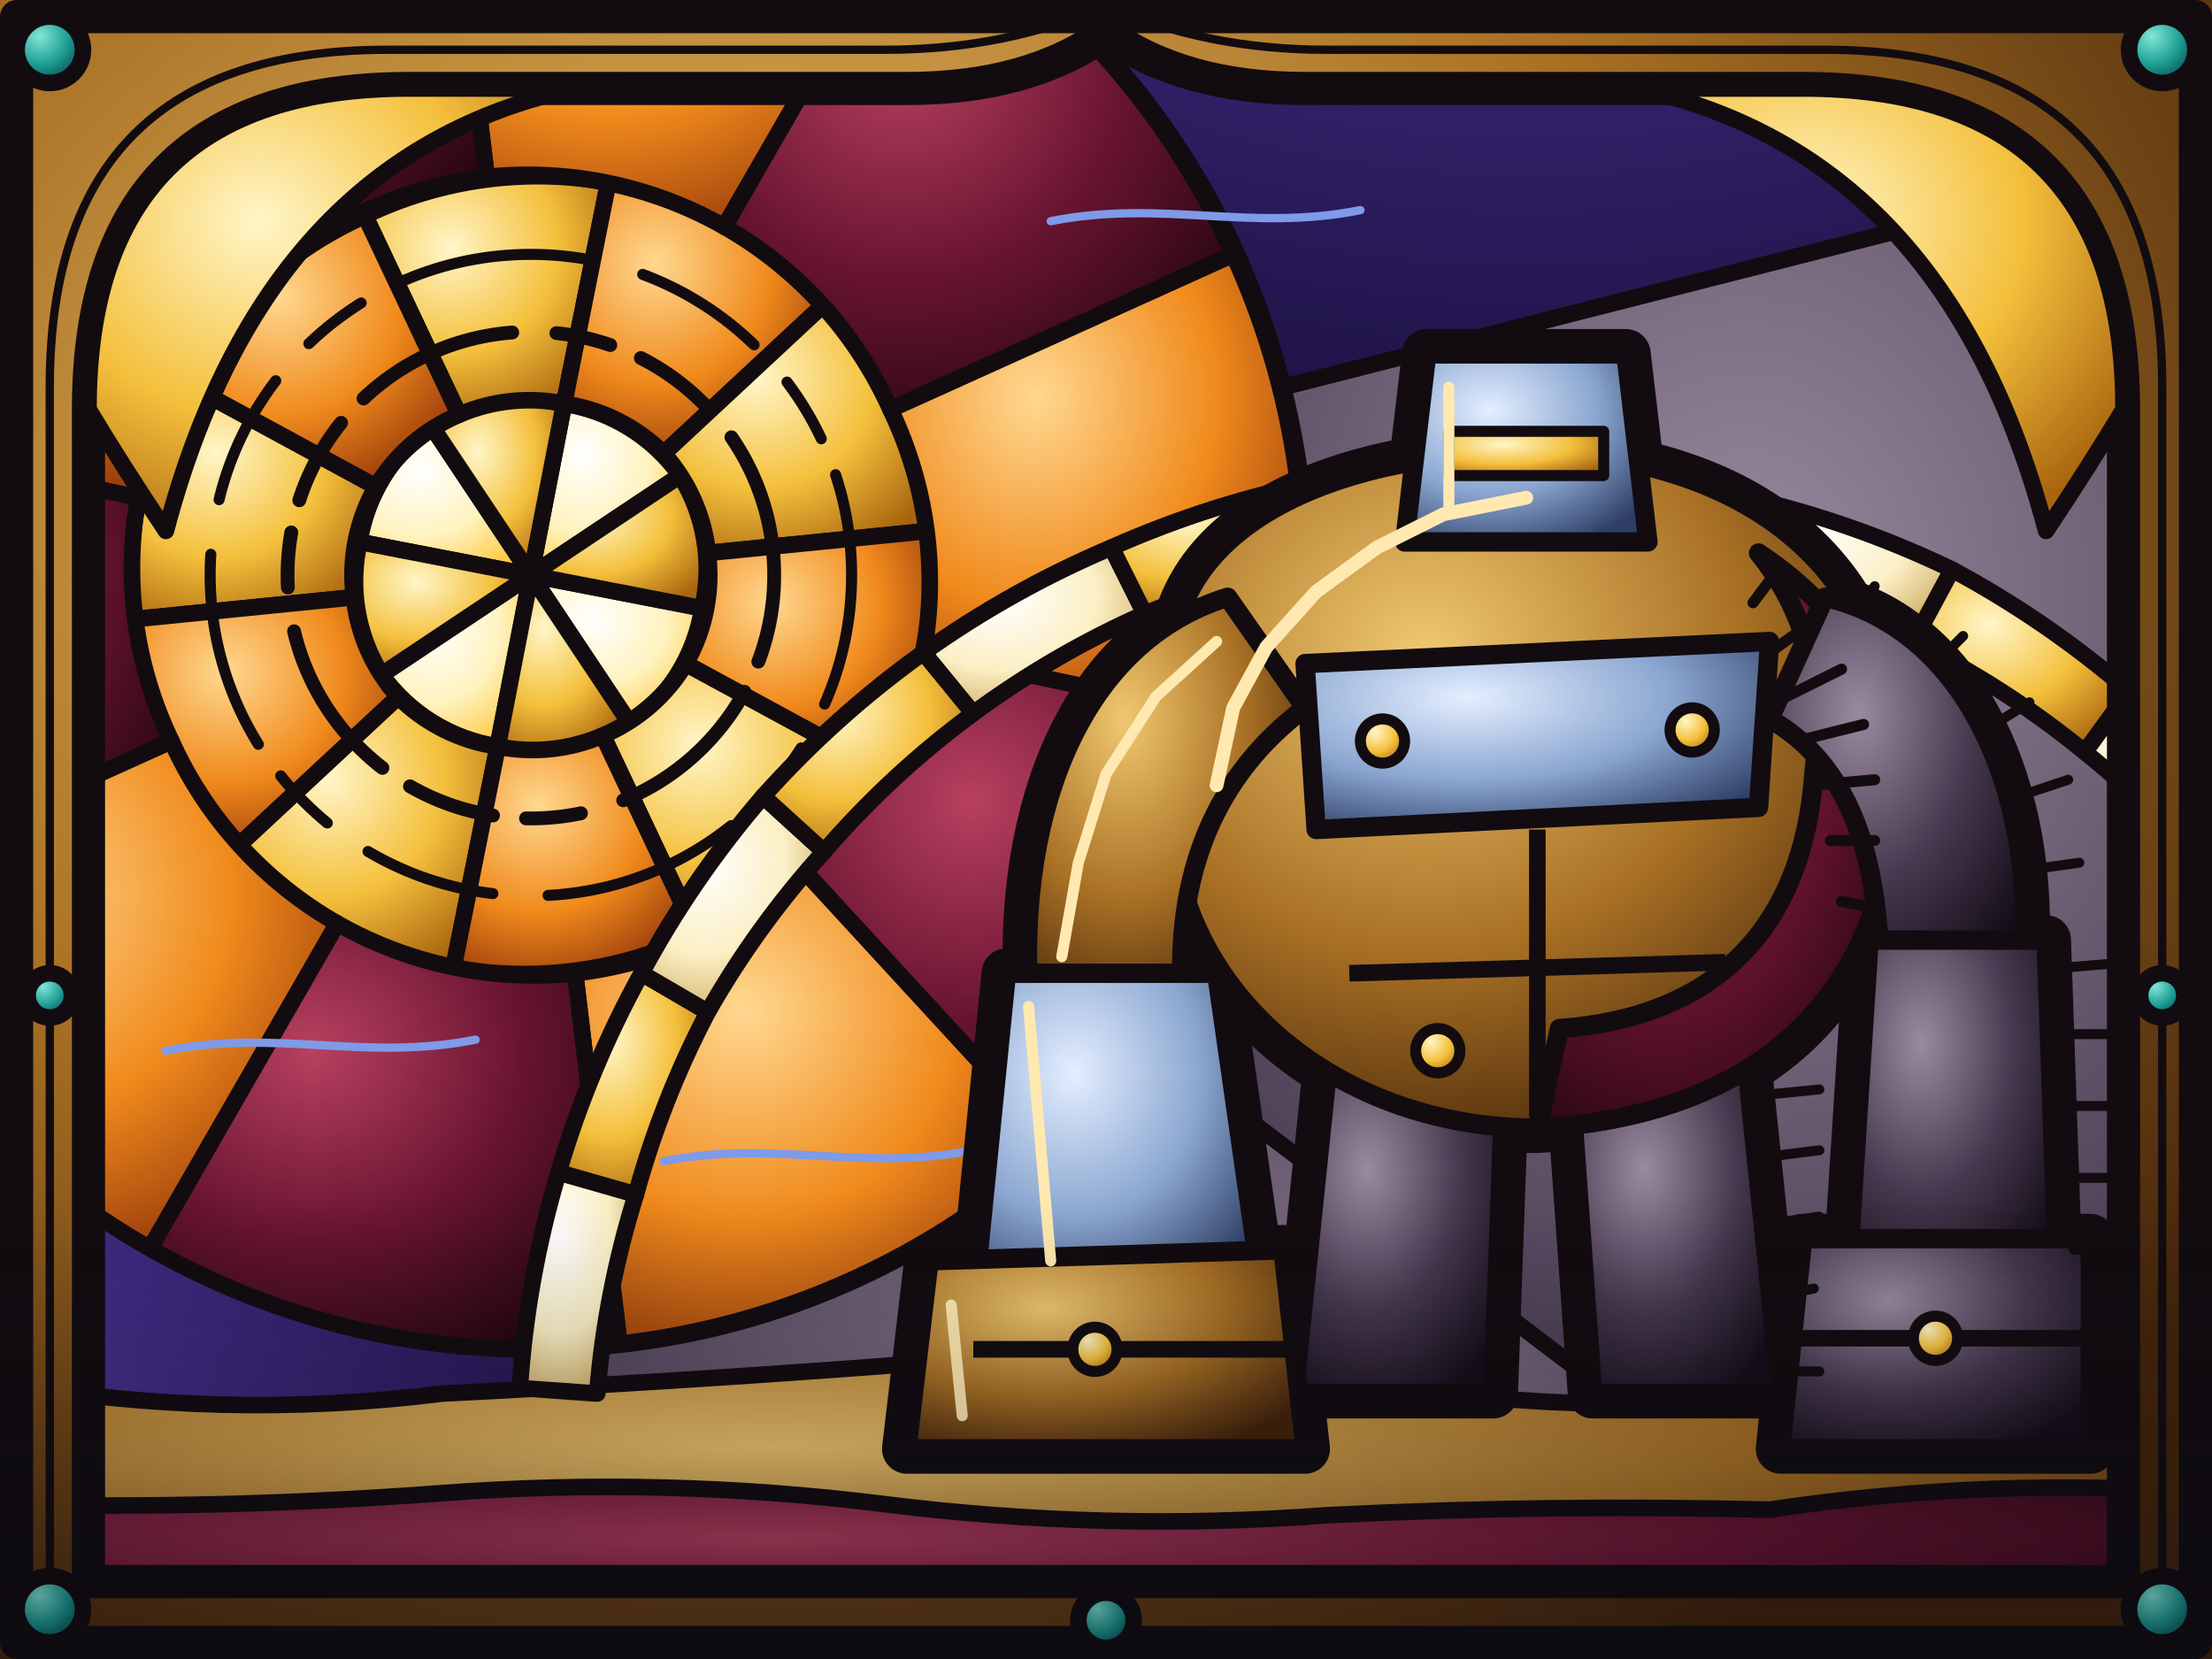
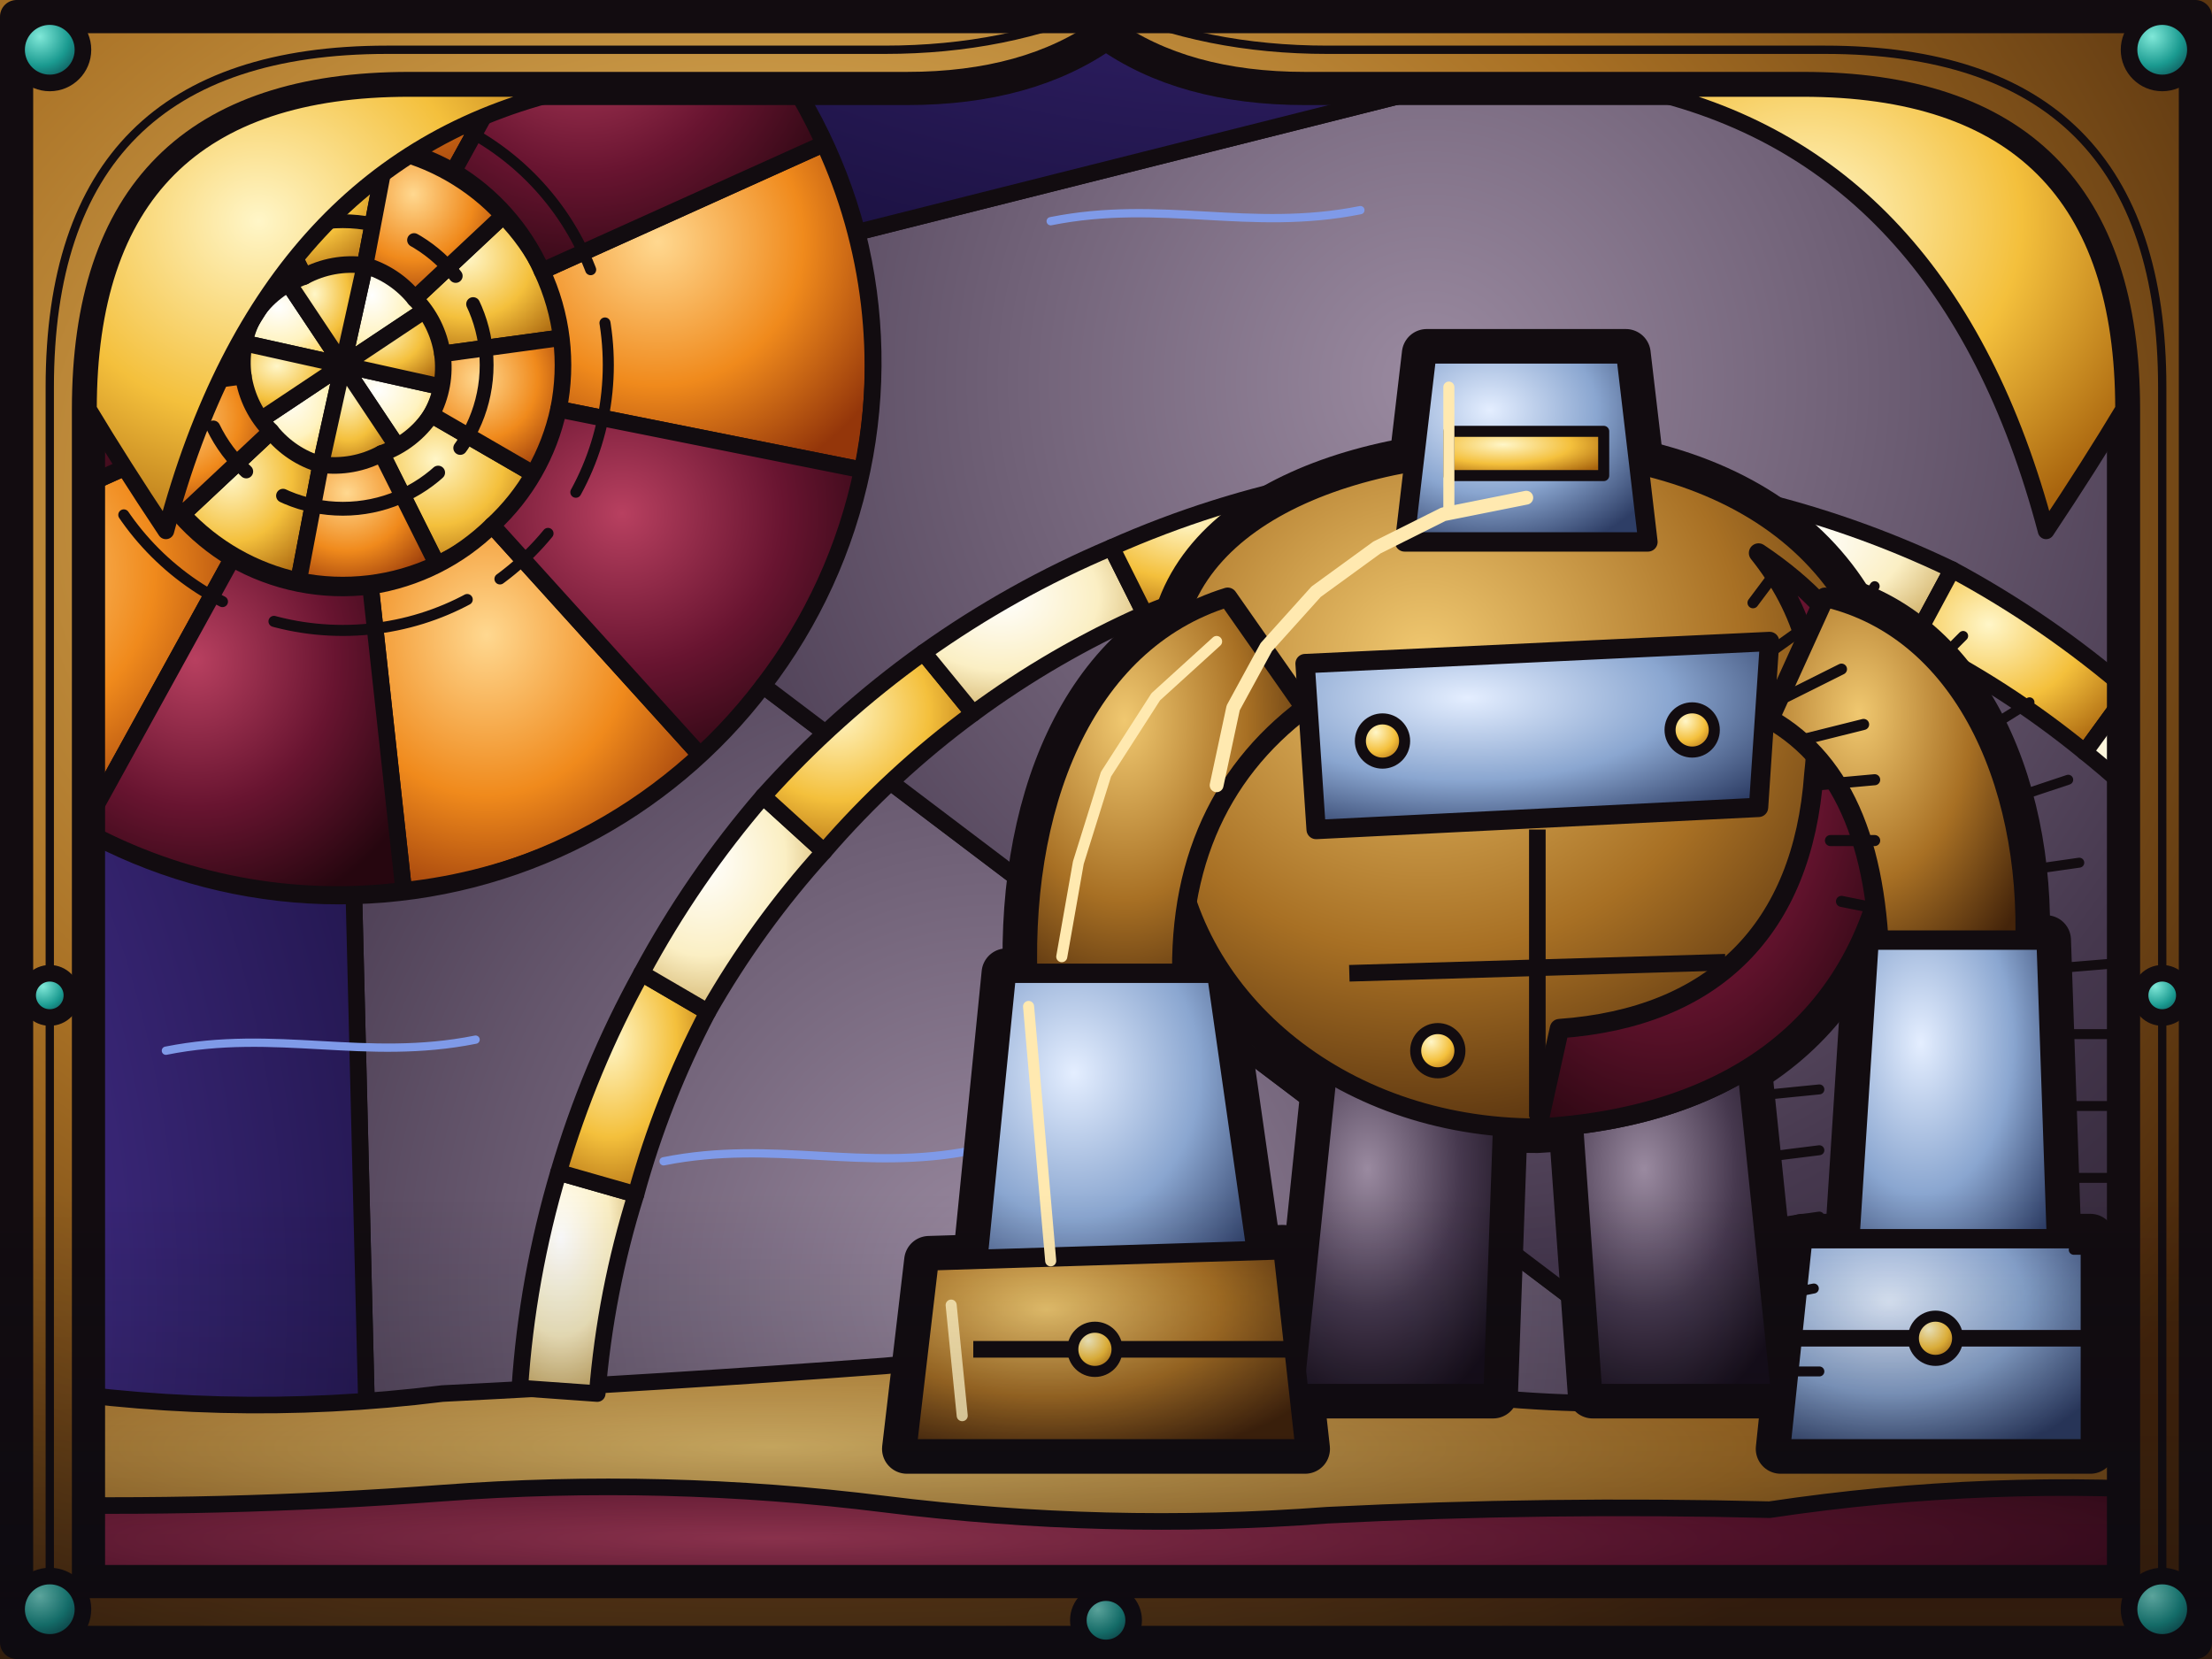
<svg xmlns="http://www.w3.org/2000/svg" width="400" height="300" viewBox="0 0 400 300" role="img" aria-labelledby="title desc">
  <defs>
    <linearGradient id="shade" x2="0" y2="1">
      <stop offset=".72" stop-color="#050812" stop-opacity="0" />
      <stop offset="1" stop-color="#050812" stop-opacity=".35" />
    </linearGradient>
  </defs>
  <g>
    <g stroke-linejoin="round">
      <defs>
        <radialGradient id="white" cx=".35" cy=".3" r=".8">
          <stop stop-color="#ffffff" />
          <stop offset=".55" stop-color="#fff3c0" />
          <stop offset="1" stop-color="#ffc840" />
        </radialGradient>
        <radialGradient id="gold" cx=".35" cy=".3" r=".8">
          <stop stop-color="#fff6c8" />
          <stop offset=".55" stop-color="#f4c03c" />
          <stop offset="1" stop-color="#a8640e" />
        </radialGradient>
        <radialGradient id="amber" cx=".35" cy=".3" r=".8">
          <stop stop-color="#ffd890" />
          <stop offset=".55" stop-color="#f08a1c" />
          <stop offset="1" stop-color="#94360a" />
        </radialGradient>
        <radialGradient id="wine" cx=".35" cy=".3" r=".8">
          <stop stop-color="#b84060" />
          <stop offset=".55" stop-color="#681430" />
          <stop offset="1" stop-color="#26060f" />
        </radialGradient>
        <radialGradient id="violet" cx=".35" cy=".3" r=".8">
          <stop stop-color="#8a70d0" />
          <stop offset=".55" stop-color="#3e2a80" />
          <stop offset="1" stop-color="#140c34" />
        </radialGradient>
        <radialGradient id="navy" cx=".35" cy=".3" r=".8">
          <stop stop-color="#3a56b0" />
          <stop offset=".55" stop-color="#162a6a" />
          <stop offset="1" stop-color="#080e2a" />
        </radialGradient>
        <radialGradient id="bronze" cx=".35" cy=".3" r=".8">
          <stop stop-color="#f0c870" />
          <stop offset=".55" stop-color="#a87024" />
          <stop offset="1" stop-color="#44240a" />
        </radialGradient>
        <radialGradient id="ash" cx=".35" cy=".3" r=".8">
          <stop stop-color="#9a8aa0" />
          <stop offset=".55" stop-color="#46384e" />
          <stop offset="1" stop-color="#160e1a" />
        </radialGradient>
        <radialGradient id="steel" cx=".35" cy=".3" r=".8">
          <stop stop-color="#e4eeff" />
          <stop offset=".55" stop-color="#8aa6d0" />
          <stop offset="1" stop-color="#2e3e66" />
        </radialGradient>
        <radialGradient id="ivory" cx=".35" cy=".3" r=".8">
          <stop stop-color="#ffffff" />
          <stop offset=".55" stop-color="#fbefc4" />
          <stop offset="1" stop-color="#c8a456" />
        </radialGradient>
        <radialGradient id="teal" cx=".35" cy=".3" r=".8">
          <stop stop-color="#80e8d8" />
          <stop offset=".55" stop-color="#1a9a90" />
          <stop offset="1" stop-color="#0a3c44" />
        </radialGradient>
      </defs>
      <rect width="400" height="300" fill="#120c10" />
      <g stroke="#120c10" stroke-width="3" stroke-linejoin="round">
        <g fill="url(#white)">
-           <path d="M96 104L127 110A32 32 0 0 1 114 131Z" />
-           <path d="M96 104L90 135A32 32 0 0 1 69 122Z" />
-           <path d="M96 104L65 98A32 32 0 0 1 78 77Z" />
-           <path d="M96 104L102 73A32 32 0 0 1 123 86Z" />
+           <path d="M62 66L80 70A18 18 0 0 1 72 81Z" />
+           <path d="M62 66L58 84A18 18 0 0 1 47 76Z" />
+           <path d="M62 66L44 62A18 18 0 0 1 52 51Z" />
+           <path d="M62 66L66 48A18 18 0 0 1 77 56Z" />
        </g>
        <g fill="url(#gold)">
-           <path d="M96 104L114 131A32 32 0 0 1 90 135Z" />
-           <path d="M96 104L69 122A32 32 0 0 1 65 98Z" />
-           <path d="M96 104L78 77A32 32 0 0 1 102 73Z" />
-           <path d="M96 104L123 86A32 32 0 0 1 127 110Z" />
-           <path d="M159 139A72 72 0 0 1 126 169L109 133A32 32 0 0 0 124 120Z" />
-           <path d="M82 175A72 72 0 0 1 43 153L72 126A32 32 0 0 0 90 135Z" />
-           <path d="M24 112A72 72 0 0 1 33 69L68 88A32 32 0 0 0 64 108Z" />
-           <path d="M66 39A72 72 0 0 1 110 33L102 73A32 32 0 0 0 83 75Z" />
-           <path d="M149 55A72 72 0 0 1 168 96L128 100A32 32 0 0 0 120 82Z" />
+           <path d="M62 66L72 81A18 18 0 0 1 58 84Z" />
+           <path d="M62 66L47 76A18 18 0 0 1 44 62Z" />
+           <path d="M62 66L52 51A18 18 0 0 1 66 48Z" />
+           <path d="M62 66L77 56A18 18 0 0 1 80 70Z" />
+           <path d="M97 86A40 40 0 0 1 79 102L69 82A18 18 0 0 0 78 75Z" />
+           <path d="M54 105A40 40 0 0 1 33 93L49 78A18 18 0 0 0 58 84Z" />
+           <path d="M22 71A40 40 0 0 1 27 46L46 57A18 18 0 0 0 44 68Z" />
+           <path d="M45 30A40 40 0 0 1 70 27L66 48A18 18 0 0 0 55 50Z" />
+           <path d="M91 39A40 40 0 0 1 102 61L80 64A18 18 0 0 0 75 54Z" />
        </g>
        <g fill="url(#amber)">
-           <path d="M126 169A72 72 0 0 1 82 175L90 135A32 32 0 0 0 109 133Z" />
-           <path d="M43 153A72 72 0 0 1 24 112L64 108A32 32 0 0 0 72 126Z" />
-           <path d="M33 69A72 72 0 0 1 66 39L83 75A32 32 0 0 0 68 88Z" />
-           <path d="M110 33A72 72 0 0 1 149 55L120 82A32 32 0 0 0 102 73Z" />
-           <path d="M168 96A72 72 0 0 1 159 139L124 120A32 32 0 0 0 128 100Z" />
-           <path d="M191 207A140 140 0 0 1 112 243L104 176A72 72 0 0 0 145 157Z" />
-           <path d="M27 226A140 140 0 0 1 -31 162L31 134A72 72 0 0 0 61 167Z" />
-           <path d="M-41 76A140 140 0 0 1 1 1L47 51A72 72 0 0 0 25 90Z" />
-           <path d="M80 -35A140 140 0 0 1 165 -18L131 41A72 72 0 0 0 88 32Z" />
-           <path d="M223 46A140 140 0 0 1 233 132L167 118A72 72 0 0 0 161 74Z" />
+           <path d="M79 102A40 40 0 0 1 54 105L58 84A18 18 0 0 0 69 82Z" />
+           <path d="M33 93A40 40 0 0 1 22 71L44 68A18 18 0 0 0 49 78Z" />
+           <path d="M27 46A40 40 0 0 1 45 30L55 50A18 18 0 0 0 46 57Z" />
+           <path d="M70 27A40 40 0 0 1 91 39L75 54A18 18 0 0 0 66 48Z" />
+           <path d="M102 61A40 40 0 0 1 97 86L78 75A18 18 0 0 0 80 64Z" />
+           <path d="M127 137A96 96 0 0 1 73 161L67 106A40 40 0 0 0 89 95Z" />
+           <path d="M15 150A96 96 0 0 1 -25 106L26 83A40 40 0 0 0 42 101Z" />
+           <path d="M-32 47A96 96 0 0 1 -3 -5L35 37A40 40 0 0 0 23 58Z" />
+           <path d="M51 -29A96 96 0 0 1 109 -18L82 31A40 40 0 0 0 57 26Z" />
+           <path d="M149 26A96 96 0 0 1 156 85L101 74A40 40 0 0 0 98 49Z" />
        </g>
        <g fill="url(#wine)">
-           <path d="M233 132A140 140 0 0 1 191 207L145 157A72 72 0 0 0 167 118Z" />
-           <path d="M112 243A140 140 0 0 1 27 226L61 167A72 72 0 0 0 104 176Z" />
-           <path d="M-31 162A140 140 0 0 1 -41 76L25 90A72 72 0 0 0 31 134Z" />
-           <path d="M1 1A140 140 0 0 1 80 -35L88 32A72 72 0 0 0 47 51Z" />
-           <path d="M165 -18A140 140 0 0 1 223 46L161 74A72 72 0 0 0 131 41Z" />
+           <path d="M156 85A96 96 0 0 1 127 137L89 95A40 40 0 0 0 101 74Z" />
+           <path d="M73 161A96 96 0 0 1 15 150L42 101A40 40 0 0 0 67 106Z" />
+           <path d="M-25 106A96 96 0 0 1 -32 47L23 58A40 40 0 0 0 26 83Z" />
+           <path d="M-3 -5A96 96 0 0 1 51 -29L57 26A40 40 0 0 0 35 37Z" />
+           <path d="M109 -18A96 96 0 0 1 149 26L98 49A40 40 0 0 0 82 31Z" />
        </g>
        <g fill="url(#ash)">
-           <path d="M431 358A420 420 0 0 1 106 524L99 244A140 140 0 0 0 208 189Z" />
-           <path d="M503 1A420 420 0 0 1 431 358L208 189A140 140 0 0 0 232 70Z" />
+           <path d="M397 320A420 420 0 0 1 72 486L64 162A96 96 0 0 0 138 124Z" />
+           <path d="M469 -37A420 420 0 0 1 397 320L138 124A96 96 0 0 0 155 42Z" />
        </g>
        <g fill="url(#violet)">
-           <path d="M106 524A420 420 0 0 1 -226 374L-11 194A140 140 0 0 0 99 244Z" />
-           <path d="M269 -279A420 420 0 0 1 503 1L232 70A140 140 0 0 0 154 -24Z" />
+           <path d="M72 486A420 420 0 0 1 -260 336L-12 128A96 96 0 0 0 64 162Z" />
+           <path d="M235 -317A420 420 0 0 1 469 -37L155 42A96 96 0 0 0 102 -21Z" />
        </g>
        <path d="M0 300V250Q40 257 80 252Q120 250 160 247Q200 243 240 248Q280 257 320 252Q360 248 400 252V300Z" fill="url(#bronze)" />
        <path d="M0 300V272Q40 273 80 270Q120 267 160 272Q200 277 240 274Q280 272 320 273Q360 267 400 270V300Z" fill="url(#wine)" />
      </g>
      <g fill="none" stroke="#120c10" stroke-linecap="round">
-         <circle cx="96" cy="104" r="44" stroke-width="2.5" stroke-dasharray="16 6 30 8 10 6" />
-         <circle cx="96" cy="104" r="58" stroke-width="2" stroke-dasharray="24 9 12 7 36 10" />
+         <circle cx="62" cy="66" r="26" stroke-width="2.5" stroke-dasharray="16 6 30 8 10 6" />
+         <circle cx="62" cy="66" r="48" stroke-width="2" stroke-dasharray="24 9 12 7 36 10" />
      </g>
      <g fill="none" stroke-linecap="round">
        <path d="M30 190C50 186 66 192 86 188M120 210C140 206 156 212 176 208M190 40C210 36 226 42 246 38" stroke="#7f9ae8" stroke-width="1.5" />
      </g>
      <g stroke="#120c10" stroke-width="3">
        <path d="M94 251A178 178 0 0 1 101 212L115 216A164 164 0 0 0 108 252Z" fill="url(#ivory)" />
        <path d="M101 212A178 178 0 0 1 116 176L128 183A164 164 0 0 0 115 216Z" fill="url(#gold)" />
        <path d="M116 176A178 178 0 0 1 138 144L149 154A164 164 0 0 0 128 183Z" fill="url(#ivory)" />
        <path d="M138 144A178 178 0 0 1 167 118L176 129A164 164 0 0 0 149 154Z" fill="url(#gold)" />
        <path d="M167 118A178 178 0 0 1 201 99L207 111A164 164 0 0 0 176 129Z" fill="url(#ivory)" />
        <path d="M201 99A178 178 0 0 1 239 87L241 101A164 164 0 0 0 207 111Z" fill="url(#gold)" />
        <path d="M239 87A178 178 0 0 1 278 84L277 98A164 164 0 0 0 241 101Z" fill="url(#ivory)" />
        <path d="M278 84A178 178 0 0 1 316 90L313 103A164 164 0 0 0 277 98Z" fill="url(#gold)" />
        <path d="M316 90A178 178 0 0 1 353 103L346 116A164 164 0 0 0 313 103Z" fill="url(#ivory)" />
        <path d="M353 103A178 178 0 0 1 385 125L377 136A164 164 0 0 0 346 116Z" fill="url(#gold)" />
        <path d="M385 125A178 178 0 0 1 413 153L402 161A164 164 0 0 0 377 136Z" fill="url(#ivory)" />
        <path d="M413 153A178 178 0 0 1 433 186L420 192A164 164 0 0 0 402 161Z" fill="url(#gold)" />
        <path d="M433 186A178 178 0 0 1 446 223L432 226A164 164 0 0 0 420 192Z" fill="url(#ivory)" />
        <path d="M446 223A178 178 0 0 1 450 262L436 262A164 164 0 0 0 432 226Z" fill="url(#gold)" />
      </g>
      <g data-figure="1">
        <g fill="#120c10" stroke="#120c10" stroke-width="9" stroke-linejoin="round">
          <path d="M212 118C214 92 248 80 284 82C324 86 346 110 342 150C338 184 314 202 278 204C242 204 214 180 212 150Z" />
          <path d="M258 64L294 64L298 98L254 98Z" />
          <path d="M222 108C196 116 184 146 186 180L214 182C212 158 220 140 236 128Z" />
          <path d="M182 176L220 176L228 232L176 236Z" />
          <path d="M168 228L232 226L236 262L164 262Z" />
          <path d="M330 108C356 114 368 144 366 174L340 178C340 154 334 138 320 130Z" />
          <path d="M338 170L370 170L372 228L334 232Z" />
          <path d="M326 224L378 224L378 262L322 262Z" />
          <path d="M240 194L272 196L270 252L234 252Z" />
          <path d="M284 196L316 194L322 252L288 252Z" />
        </g>
        <g stroke="#120c10" stroke-width="3.5" stroke-linejoin="round">
          <path d="M240 194L272 196L270 252L234 252Z" fill="url(#ash)" />
          <path d="M284 196L316 194L322 252L288 252Z" fill="url(#ash)" />
          <path d="M212 118C214 92 248 80 284 82C324 86 346 110 342 150C338 184 314 202 278 204C242 204 214 180 212 150Z" fill="url(#bronze)" />
          <path d="M342 150C338 184 314 202 278 204L282 186C310 184 326 168 328 140C330 122 326 110 318 100C336 112 344 128 342 150Z" fill="url(#wine)" />
          <path d="M236 120L320 116L318 146L238 150Z" fill="url(#steel)" />
          <path d="M222 108C196 116 184 146 186 180L214 182C212 158 220 140 236 128Z" fill="url(#bronze)" />
          <path d="M182 176L220 176L228 232L176 236Z" fill="url(#steel)" />
          <path d="M168 228L232 226L236 262L164 262Z" fill="url(#bronze)" />
-           <path d="M330 108C356 114 368 144 366 174L340 178C340 154 334 138 320 130Z" fill="url(#ash)" />
-           <path d="M338 170L370 170L372 228L334 232Z" fill="url(#ash)" />
-           <path d="M326 224L378 224L378 262L322 262Z" fill="url(#ash)" />
+           <path d="M330 108C356 114 368 144 366 174L340 178C340 154 334 138 320 130Z" fill="url(#bronze)" />
+           <path d="M338 170L370 170L372 228L334 232Z" fill="url(#steel)" />
+           <path d="M326 224L378 224L378 262L322 262Z" fill="url(#steel)" />
          <path d="M258 64L294 64L298 98L254 98Z" fill="url(#steel)" />
        </g>
        <g fill="none" stroke="#120c10" stroke-width="3">
          <path d="M278 150V202M244 176L312 174M176 244H234M324 242H378" />
        </g>
        <g fill="url(#gold)" stroke="#120c10" stroke-width="2">
          <path d="M262 78H290V86H262Z" />
          <circle cx="250" cy="134" r="4" />
          <circle cx="306" cy="132" r="4" />
          <circle cx="260" cy="190" r="4" />
          <circle cx="198" cy="244" r="4" />
          <circle cx="350" cy="242" r="4" />
        </g>
        <g fill="none" stroke-linecap="round">
          <path d="M320 105l-3 4M327 113l-7 5M333 121l-10 5M337 131l-12 3M339 141l-11 1M339 152l-8 0M338 164l-5 -1" stroke="#120c10" stroke-width="2" />
          <path d="M369 170l4 0M369 157l7 -1M365 144l9 -3M359 132l8 -5M350 120l5 -5M337 109l2 -3M375 226l4 0M375 213l6 0M374 200l8 0M374 187l10 0M373 175l12 -1M381 260l4 0M381 249l7 0M381 238l11 0M381 228l14 0M325 248l4 0M323 234l5 -1M322 221l7 -1M321 209l8 -1M319 198l10 -1" stroke="#120c10" stroke-width="1.8" />
          <path d="M220 142L223 128L229 117L238 107L249 99L261 93L276 90" stroke="#ffe9b0" stroke-width="2.5" />
          <path d="M192 173L195 156L200 140L209 126L220 116M172 236L174 256M186 182L190 228M262 70L262 92" stroke="#ffe9b0" stroke-width="2" />
        </g>
      </g>
      <path d="M0 0H400V300H0ZM16 286V74Q16 16 74 16H164Q186 16 200 6Q214 16 236 16H326Q384 16 384 74V286Z" fill="url(#bronze)" fill-rule="evenodd" />
      <g fill="none" stroke="#120c10">
        <path d="M16 286V74Q16 16 74 16H164Q186 16 200 6Q214 16 236 16H326Q384 16 384 74V286Z" stroke-width="6" />
        <path d="M3 3H397V297H3Z" stroke-width="6" />
        <path stroke-width="1.5" d="M9 290V70Q9 9 70 9H160Q182 9 200 1M391 290V70Q391 9 330 9H240Q218 9 200 1" />
      </g>
      <g stroke="#120c10" stroke-width="3">
        <path d="M16 74Q16 16 74 16H104Q48 28 30 96Q22 84 16 74Z" fill="url(#gold)" />
        <path d="M384 74Q384 16 326 16H296Q352 28 370 96Q378 84 384 74Z" fill="url(#gold)" />
        <circle cx="9" cy="9" r="6" fill="url(#teal)" />
        <circle cx="391" cy="9" r="6" fill="url(#teal)" />
        <circle cx="9" cy="291" r="6" fill="url(#teal)" />
        <circle cx="391" cy="291" r="6" fill="url(#teal)" />
        <circle cx="200" cy="293" r="5" fill="url(#teal)" />
        <circle cx="9" cy="180" r="4" fill="url(#teal)" />
        <circle cx="391" cy="180" r="4" fill="url(#teal)" />
      </g>
    </g>
    <rect width="400" height="300" fill="url(#shade)" />
  </g>
</svg>
